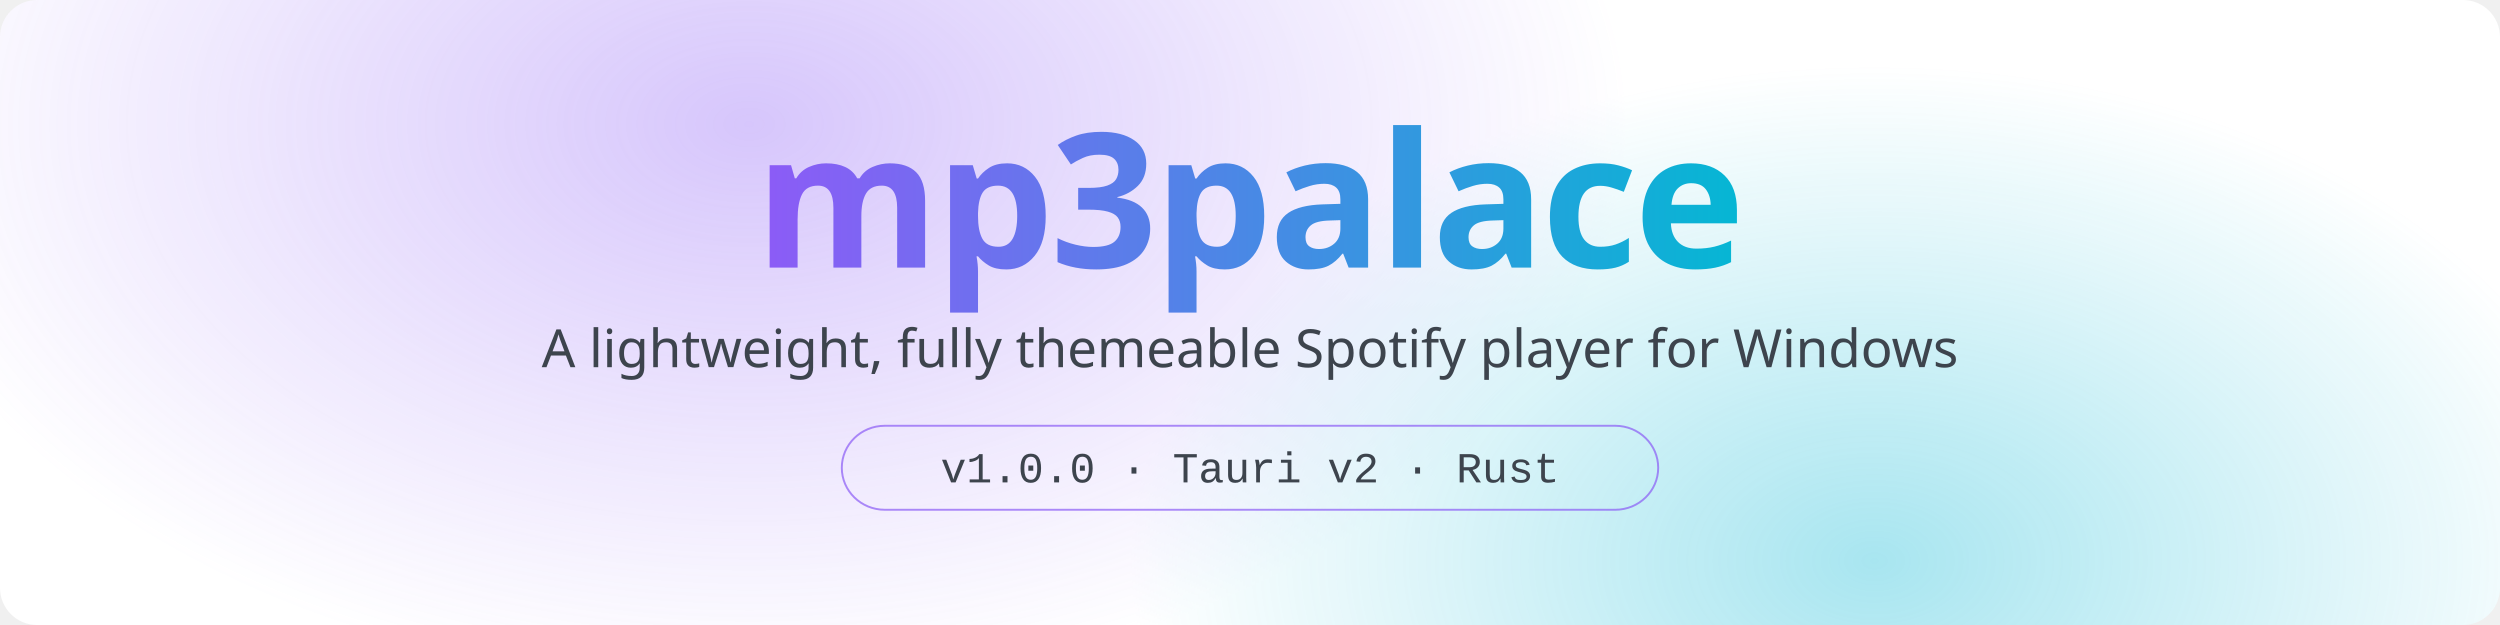
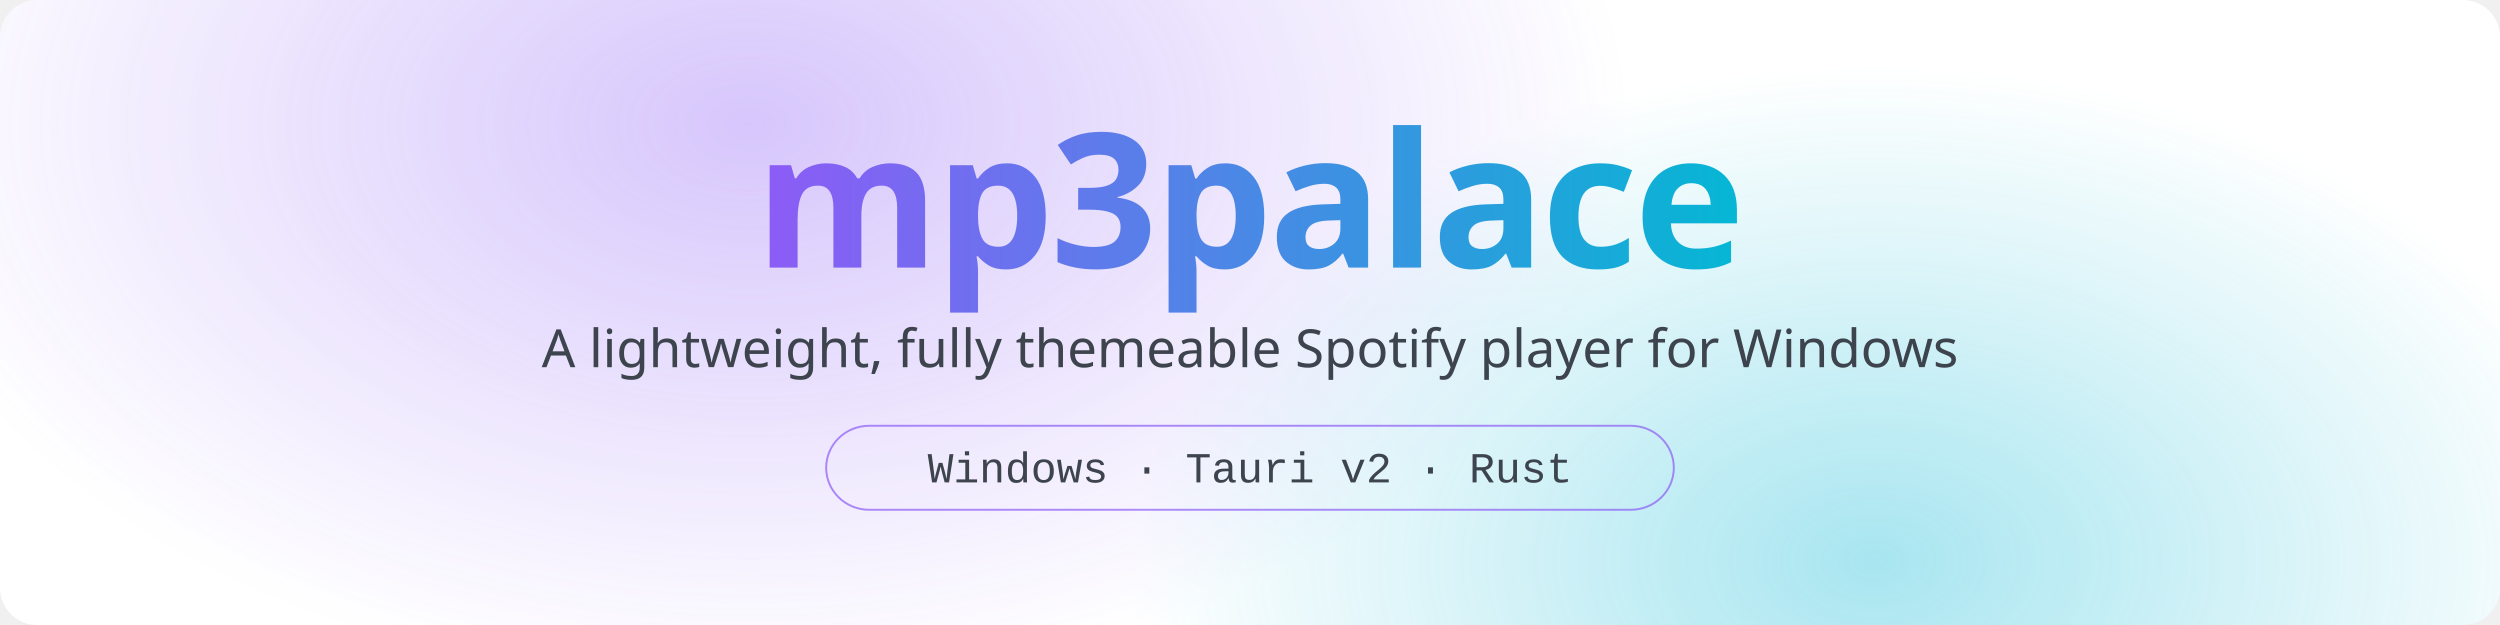
<svg xmlns="http://www.w3.org/2000/svg" width="1280" height="320" viewBox="0 0 1280 320" role="img" aria-label="mp3palace: A lightweight, fully themeable Spotify player for Windows">
  <defs>
    <radialGradient id="g1">
      <stop offset="0" stop-color="#8b5cf6" />
      <stop offset="1" stop-color="#8b5cf6" stop-opacity="0" />
    </radialGradient>
    <radialGradient id="g2">
      <stop offset="0" stop-color="#06b6d4" />
      <stop offset="1" stop-color="#06b6d4" stop-opacity="0" />
    </radialGradient>
    <linearGradient id="tg" x1="0" x2="1">
      <stop offset="0" stop-color="#8b5cf6" />
      <stop offset="1" stop-color="#06b6d4" />
    </linearGradient>
    <clipPath id="c">
      <rect width="1280" height="320" rx="19" />
    </clipPath>
  </defs>
  <style>
  @keyframes shift { 0% { transform: translateX(-30%); } 100% { transform: translateX(30%); } }
  @keyframes blink { 0%,49% { opacity: 1; } 50%,100% { opacity: 0; } }
  @keyframes rise { from { opacity: 0; transform: translateY(8px); } to { opacity: 1; transform: none; } }
  .glow { animation: shift 9s ease-in-out infinite alternate; }
  .in { animation: rise .9s ease-out both; }
  .in2 { animation: rise .9s .35s ease-out both; }
  @media (prefers-reduced-motion: reduce) { .glow,.in,.in2 { animation: none !important; } }
</style>
  <g clip-path="url(#c)">
    <rect width="1280" height="320" rx="19" fill="#ffffff" />
    <g class="glow" opacity="0.35">
      <ellipse cx="384" cy="64" rx="448" ry="288" fill="url(#g1)" />
      <ellipse cx="960" cy="288" rx="384" ry="256" fill="url(#g2)" />
    </g>
  </g>
  <text class="in" x="50%" y="137" text-anchor="middle" font-family="-apple-system,BlinkMacSystemFont,'Segoe UI','Noto Sans',Helvetica,Arial,sans-serif" font-size="96" font-weight="800" letter-spacing="-1.9" fill="url(#tg)">mp3palace</text>
  <text class="in2" x="50%" y="188" text-anchor="middle" font-family="-apple-system,BlinkMacSystemFont,'Segoe UI','Noto Sans',Helvetica,Arial,sans-serif" font-size="27" fill="#3d444d">A lightweight, fully themeable Spotify player for Windows</text>
  <g class="in2">
-     <rect x="431" y="218" width="418" height="43" rx="22" fill="none" stroke="#8b5cf6" stroke-opacity=".7" />
-     <text x="50%" y="247" text-anchor="middle" font-family="ui-monospace,SFMono-Regular,'SF Mono',Menlo,Consolas,'Liberation Mono',monospace" font-size="22" fill="#3d444d">v1.0.0 · Tauri v2 · Rust</text>
+     <rect x="423" y="218" width="434" height="43" rx="22" fill="none" stroke="#8b5cf6" stroke-opacity=".7" />
+     <text x="50%" y="247" text-anchor="middle" font-family="ui-monospace,SFMono-Regular,'SF Mono',Menlo,Consolas,'Liberation Mono',monospace" font-size="22" fill="#3d444d">Windows · Tauri v2 · Rust</text>
  </g>
</svg>
